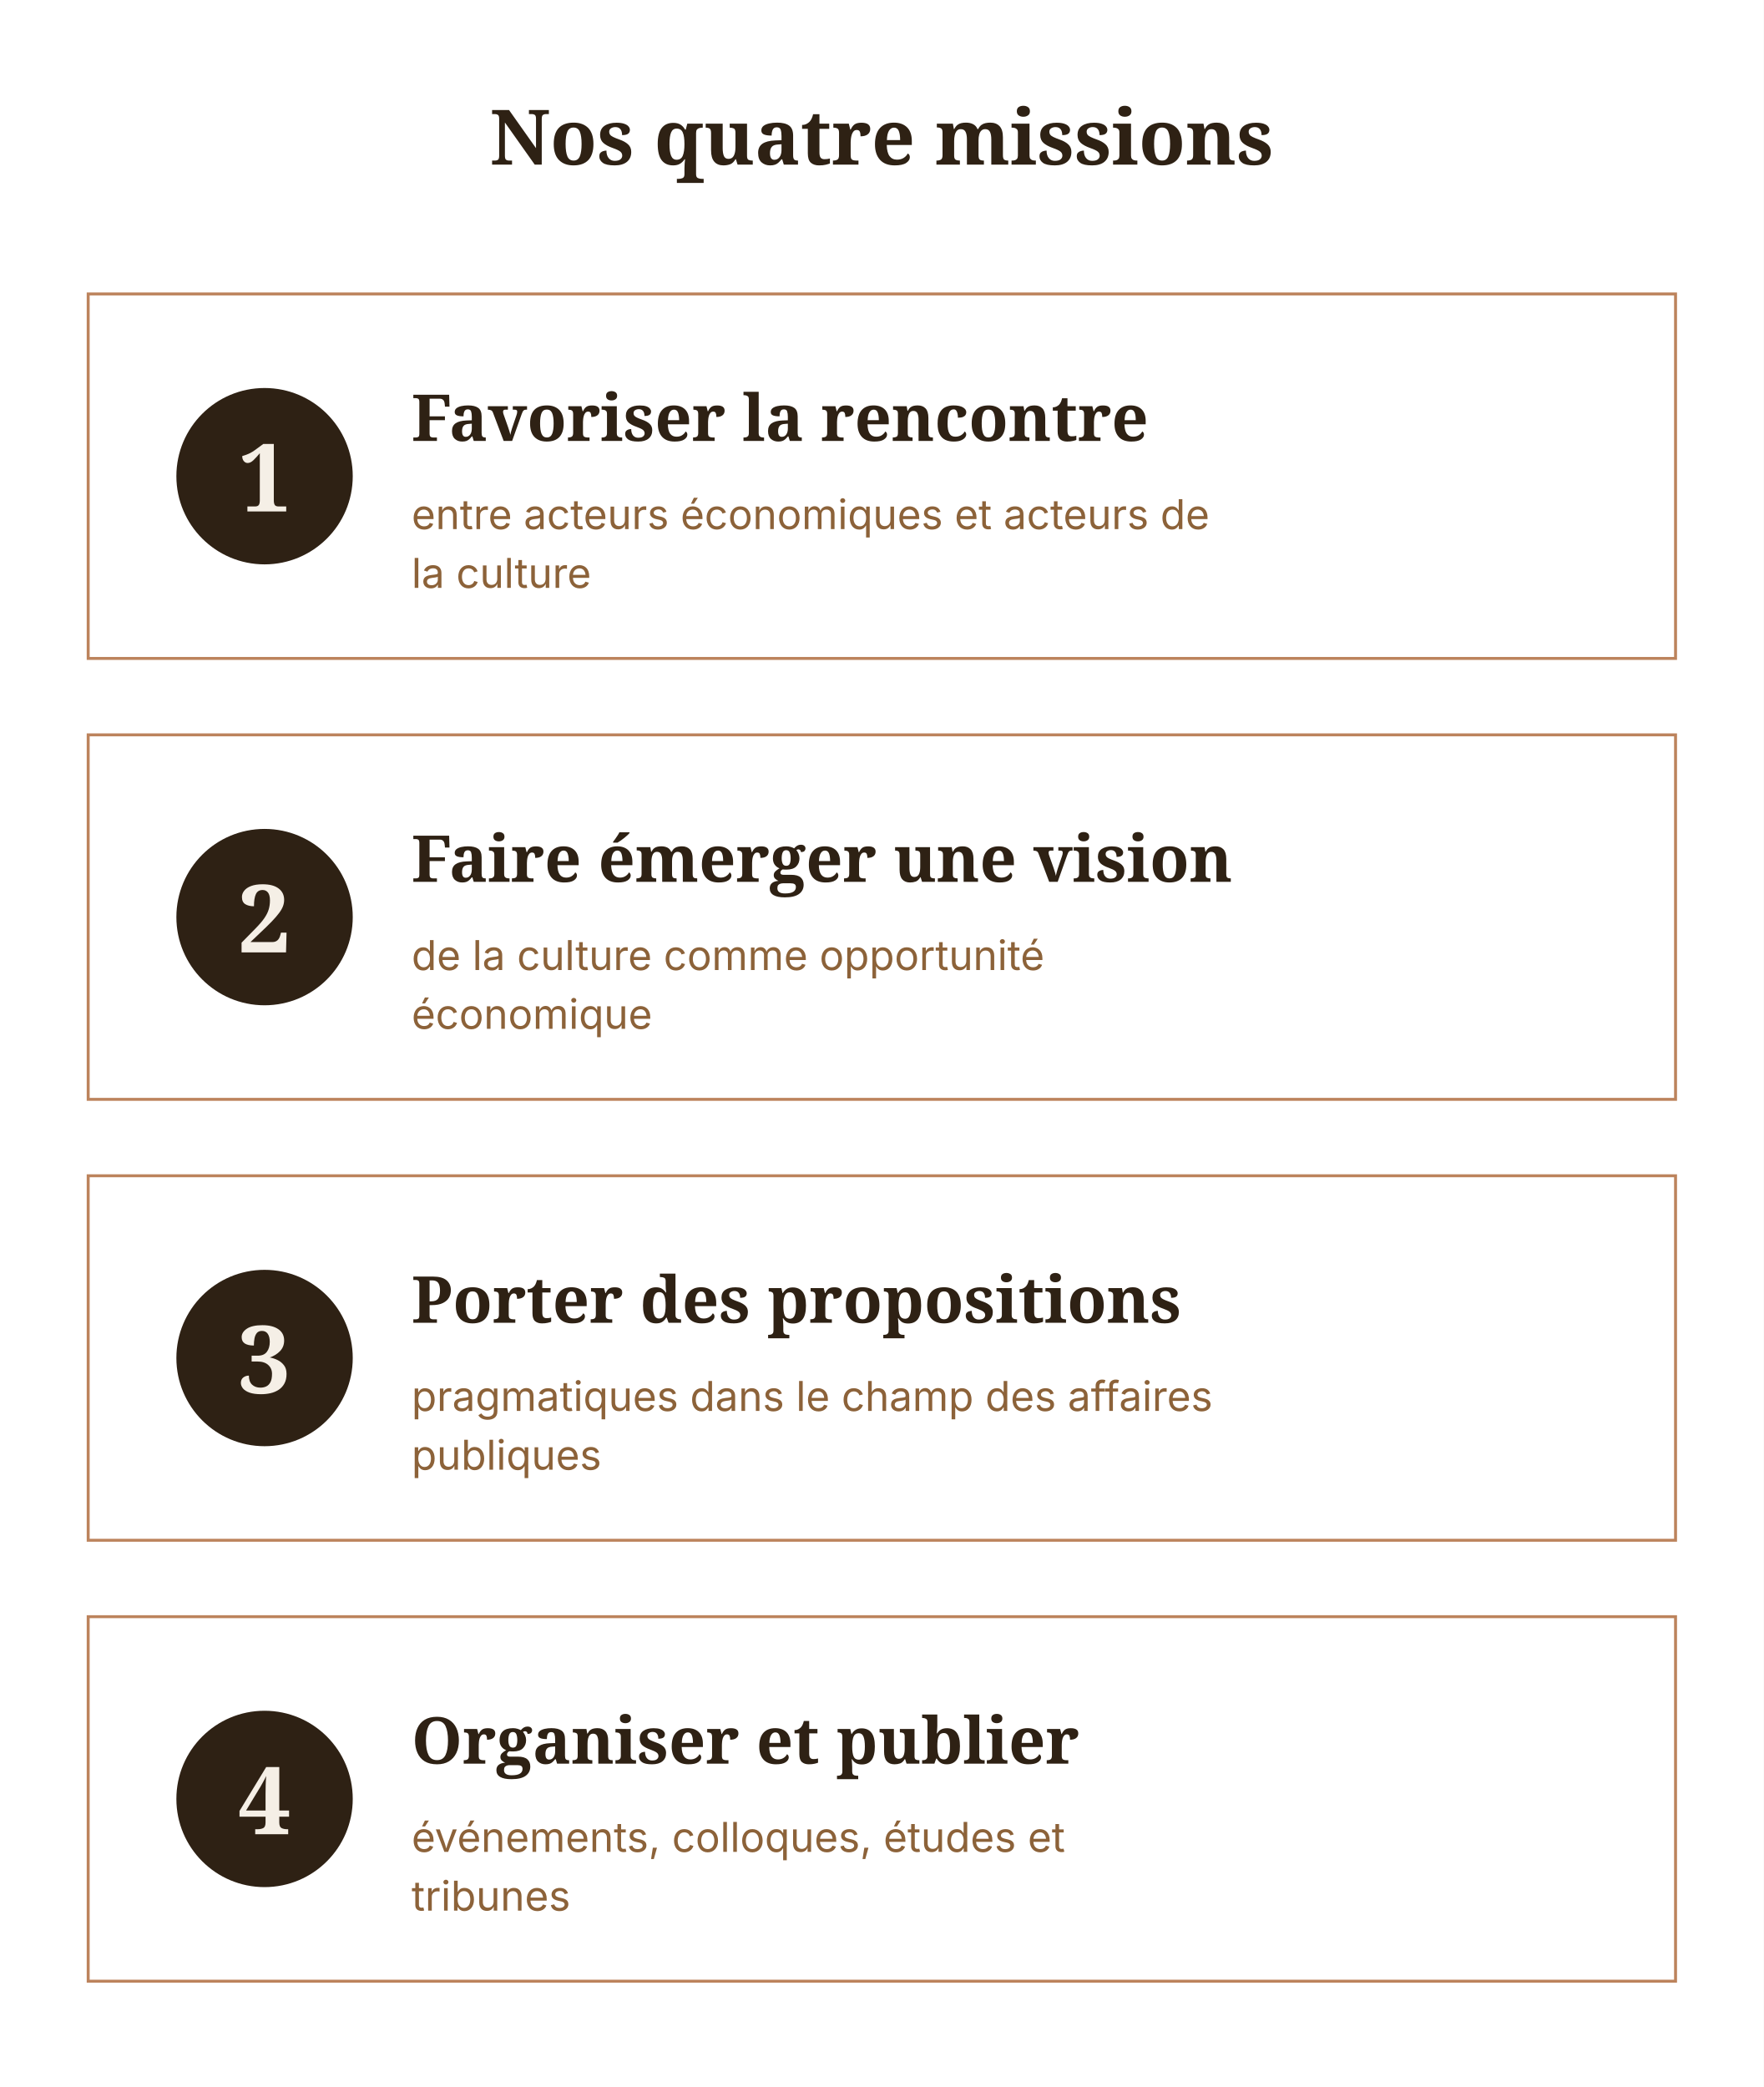
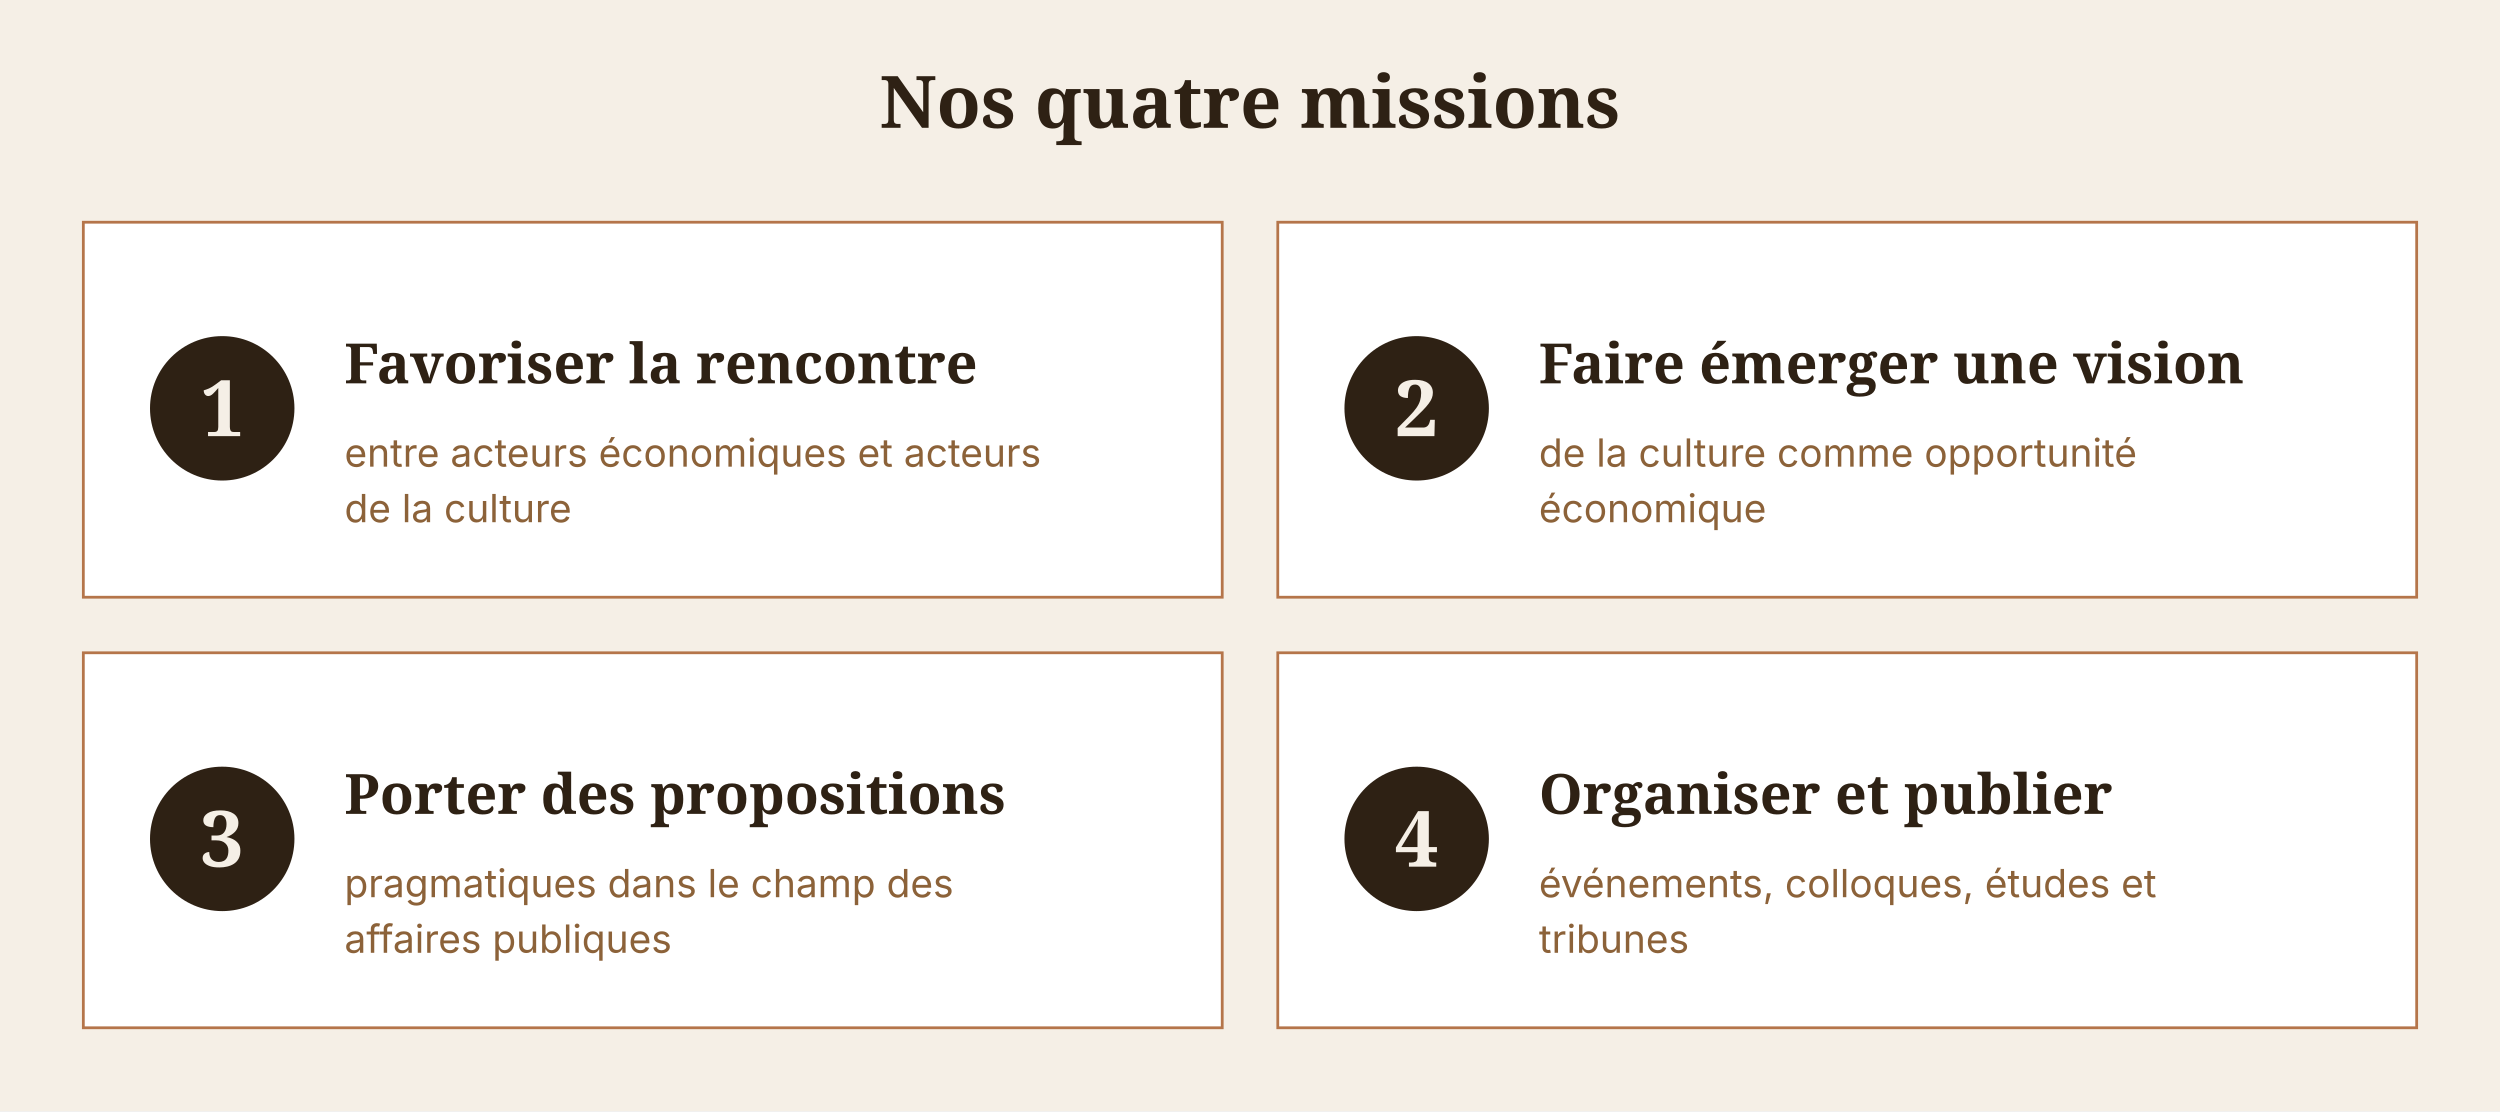
- <svg xmlns="http://www.w3.org/2000/svg" viewBox="0 0 600 710" role="img" aria-label="Les quatre missions de Mecenia : rencontre, vision, propositions, publications">
+ <svg xmlns="http://www.w3.org/2000/svg" viewBox="0 0 900 400" role="img" aria-label="Les quatre missions de Mecenia : rencontre, vision, propositions, publications">
  <style>.s{font-family:Inter,Arial,sans-serif}.h{font-family:"Playfair Display",Georgia,serif;font-weight:700}</style>
-   <rect width="600" height="710" fill="#FFFFFF" />
-   <text x="300" y="56" class="h" font-size="26" fill="#2E2114" text-anchor="middle">Nos quatre missions</text>
-   <rect x="30" y="100" width="540" height="124" fill="#fff" stroke="#B5754A" opacity=".9" />
-   <circle cx="90" cy="162" r="30" fill="#2E2114" />
-   <text x="90" y="174" class="h" font-size="32" fill="#F5EFE6" text-anchor="middle">1</text>
-   <text x="140" y="150" class="h" font-size="22" fill="#2E2114">Favoriser la rencontre</text>
-   <text x="140" y="180" class="s" font-size="14" fill="#8C6239">entre acteurs économiques et acteurs de</text>
-   <text x="140" y="200" class="s" font-size="14" fill="#8C6239">la culture</text>
-   <rect x="30" y="250" width="540" height="124" fill="#fff" stroke="#B5754A" opacity=".9" />
-   <circle cx="90" cy="312" r="30" fill="#2E2114" />
-   <text x="90" y="324" class="h" font-size="32" fill="#F5EFE6" text-anchor="middle">2</text>
-   <text x="140" y="300" class="h" font-size="22" fill="#2E2114">Faire émerger une vision</text>
-   <text x="140" y="330" class="s" font-size="14" fill="#8C6239">de la culture comme opportunité</text>
-   <text x="140" y="350" class="s" font-size="14" fill="#8C6239">économique</text>
-   <rect x="30" y="400" width="540" height="124" fill="#fff" stroke="#B5754A" opacity=".9" />
-   <circle cx="90" cy="462" r="30" fill="#2E2114" />
-   <text x="90" y="474" class="h" font-size="32" fill="#F5EFE6" text-anchor="middle">3</text>
-   <text x="140" y="450" class="h" font-size="22" fill="#2E2114">Porter des propositions</text>
-   <text x="140" y="480" class="s" font-size="14" fill="#8C6239">pragmatiques dans le champ des affaires</text>
-   <text x="140" y="500" class="s" font-size="14" fill="#8C6239">publiques</text>
-   <rect x="30" y="550" width="540" height="124" fill="#fff" stroke="#B5754A" opacity=".9" />
-   <circle cx="90" cy="612" r="30" fill="#2E2114" />
-   <text x="90" y="624" class="h" font-size="32" fill="#F5EFE6" text-anchor="middle">4</text>
-   <text x="140" y="600" class="h" font-size="22" fill="#2E2114">Organiser et publier</text>
-   <text x="140" y="630" class="s" font-size="14" fill="#8C6239">événements, colloques, études et</text>
-   <text x="140" y="650" class="s" font-size="14" fill="#8C6239">tribunes</text>
+   <rect width="900" height="400" fill="#F5EFE6" />
+   <text x="450" y="46" class="h" font-size="26" fill="#2E2114" text-anchor="middle">Nos quatre missions</text>
+   <rect x="30" y="80" width="410" height="135" fill="#fff" stroke="#B5754A" />
+   <circle cx="80" cy="147" r="26" fill="#2E2114" />
+   <text x="80" y="157" class="h" font-size="28" fill="#F5EFE6" text-anchor="middle">1</text>
+   <text x="124" y="138" class="h" font-size="20" fill="#2E2114">Favoriser la rencontre</text>
+   <text x="124" y="168" class="s" font-size="14" fill="#8C6239">entre acteurs économiques et acteurs</text>
+   <text x="124" y="188" class="s" font-size="14" fill="#8C6239">de la culture</text>
+   <rect x="460" y="80" width="410" height="135" fill="#fff" stroke="#B5754A" />
+   <circle cx="510" cy="147" r="26" fill="#2E2114" />
+   <text x="510" y="157" class="h" font-size="28" fill="#F5EFE6" text-anchor="middle">2</text>
+   <text x="554" y="138" class="h" font-size="20" fill="#2E2114">Faire émerger une vision</text>
+   <text x="554" y="168" class="s" font-size="14" fill="#8C6239">de la culture comme opportunité</text>
+   <text x="554" y="188" class="s" font-size="14" fill="#8C6239">économique</text>
+   <rect x="30" y="235" width="410" height="135" fill="#fff" stroke="#B5754A" />
+   <circle cx="80" cy="302" r="26" fill="#2E2114" />
+   <text x="80" y="312" class="h" font-size="28" fill="#F5EFE6" text-anchor="middle">3</text>
+   <text x="124" y="293" class="h" font-size="20" fill="#2E2114">Porter des propositions</text>
+   <text x="124" y="323" class="s" font-size="14" fill="#8C6239">pragmatiques dans le champ des</text>
+   <text x="124" y="343" class="s" font-size="14" fill="#8C6239">affaires publiques</text>
+   <rect x="460" y="235" width="410" height="135" fill="#fff" stroke="#B5754A" />
+   <circle cx="510" cy="302" r="26" fill="#2E2114" />
+   <text x="510" y="312" class="h" font-size="28" fill="#F5EFE6" text-anchor="middle">4</text>
+   <text x="554" y="293" class="h" font-size="20" fill="#2E2114">Organiser et publier</text>
+   <text x="554" y="323" class="s" font-size="14" fill="#8C6239">événements, colloques, études et</text>
+   <text x="554" y="343" class="s" font-size="14" fill="#8C6239">tribunes</text>
</svg>
